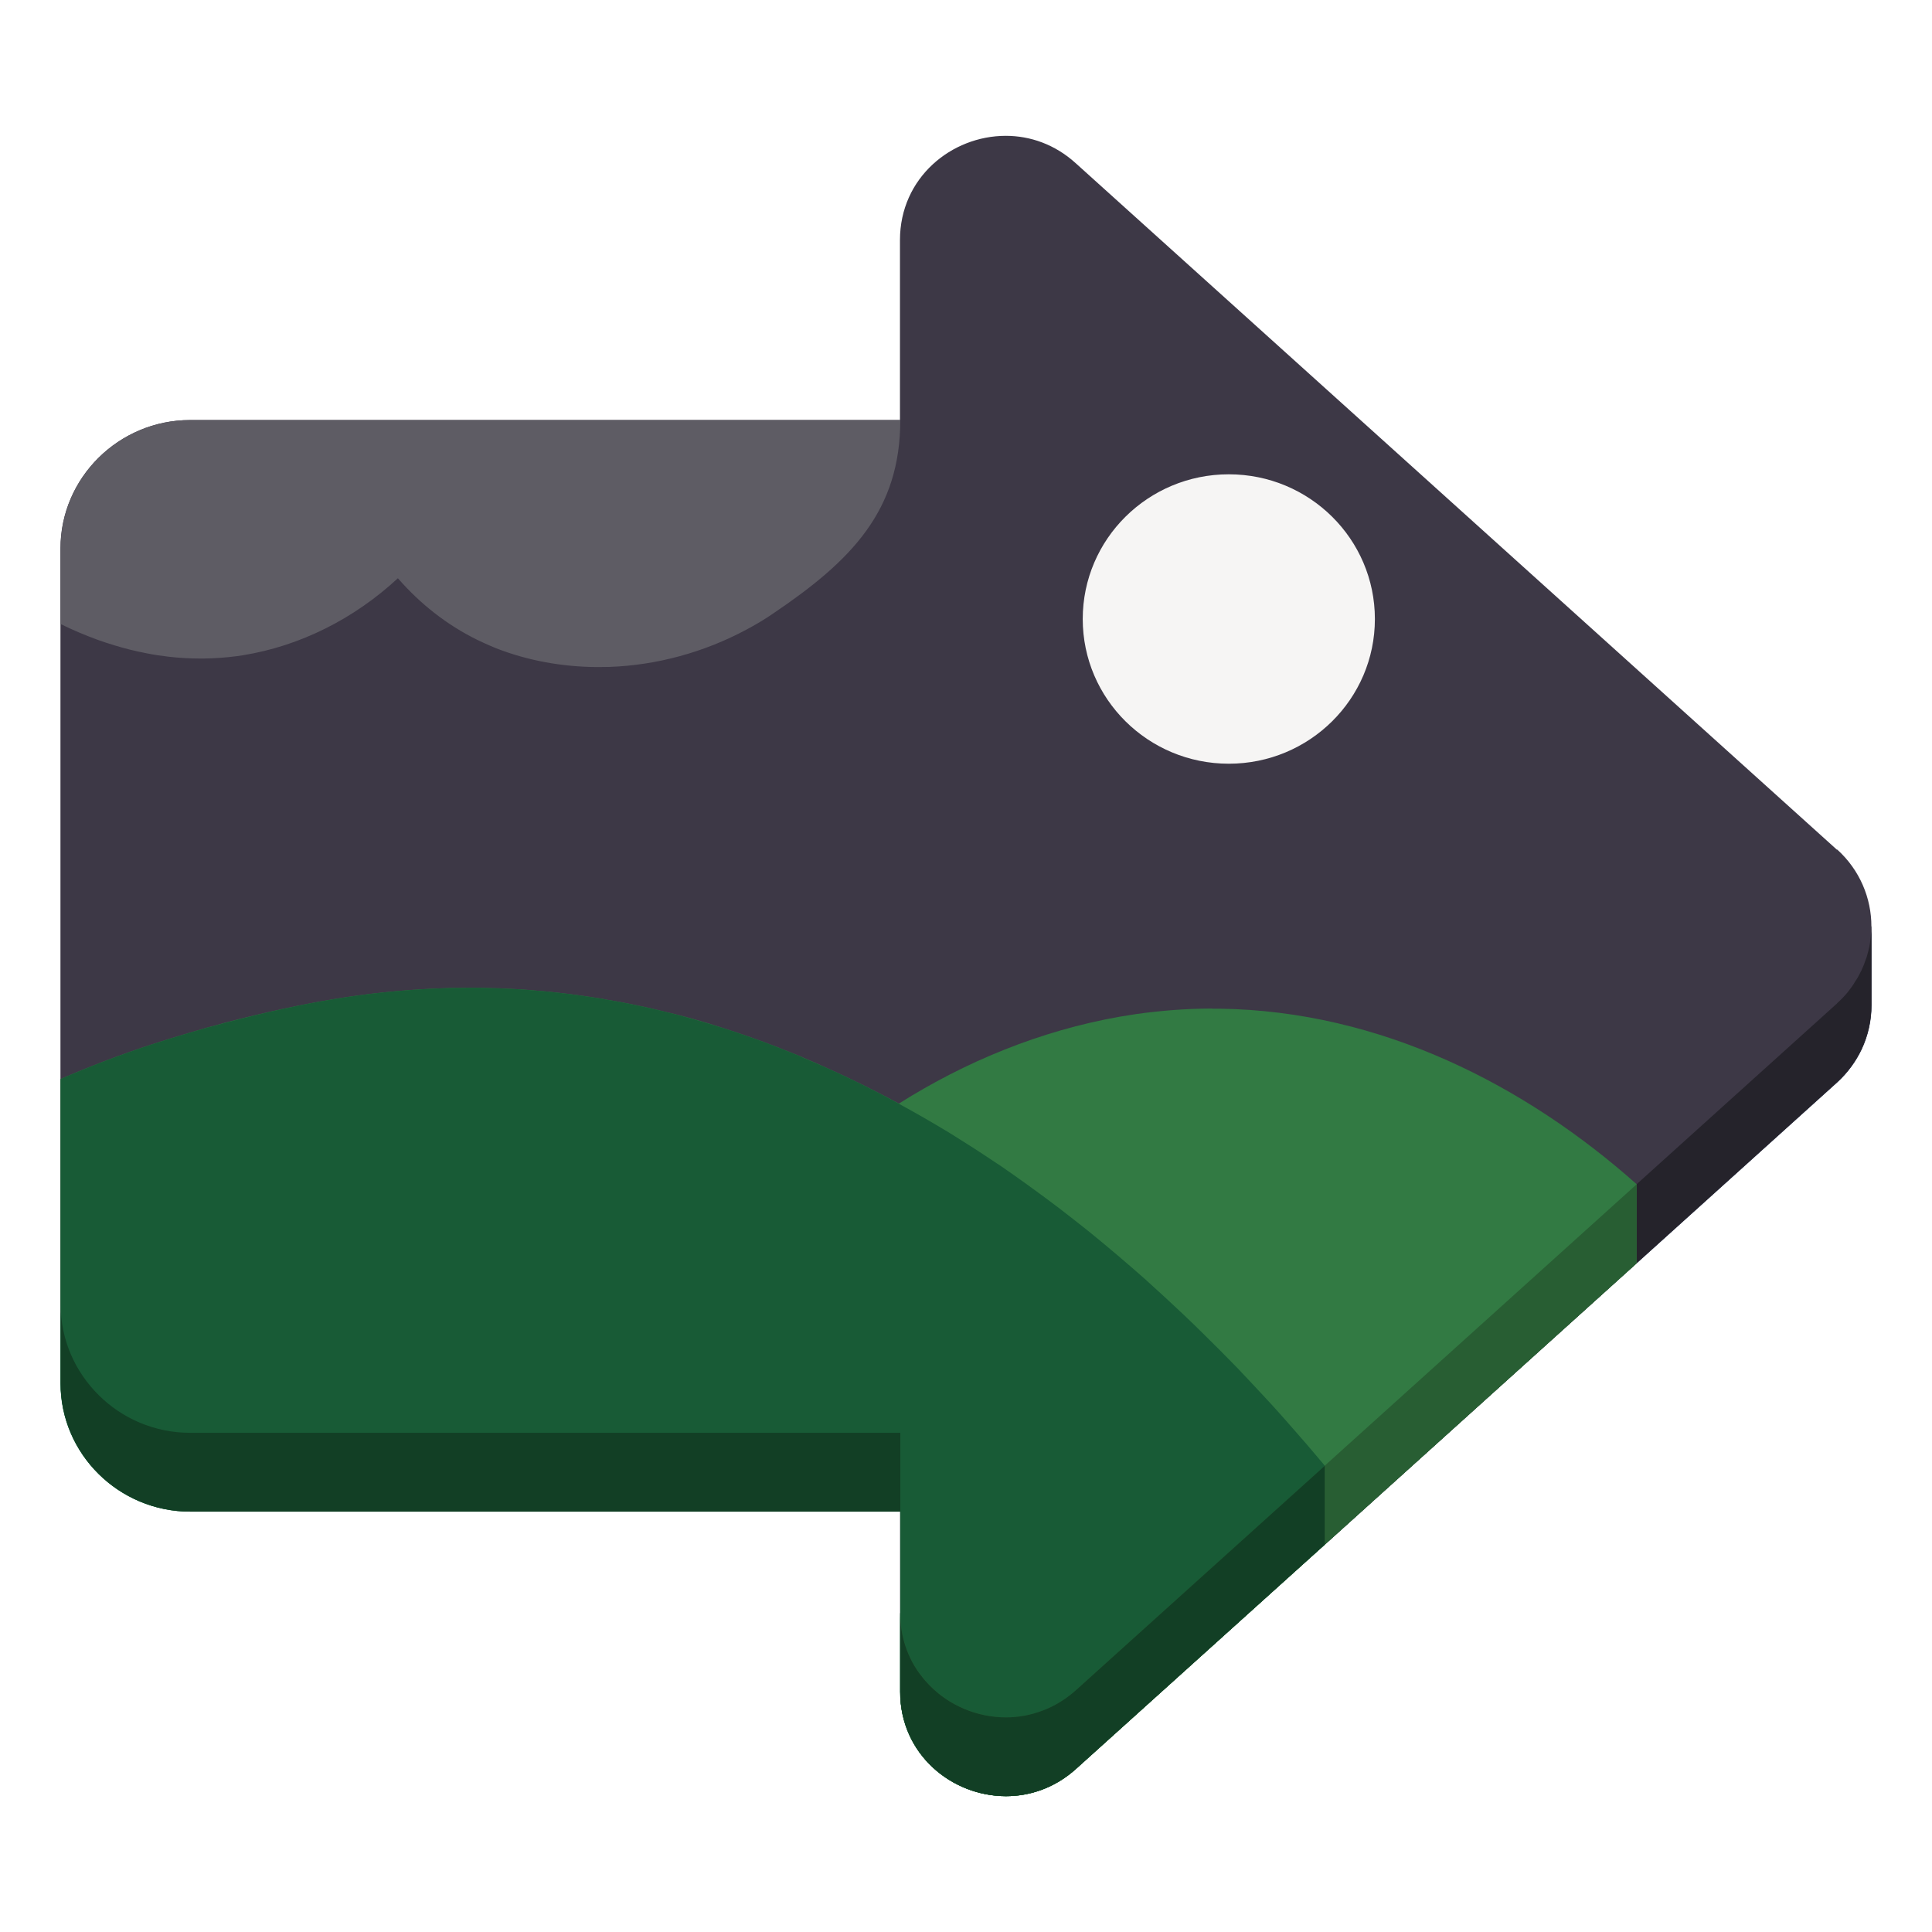
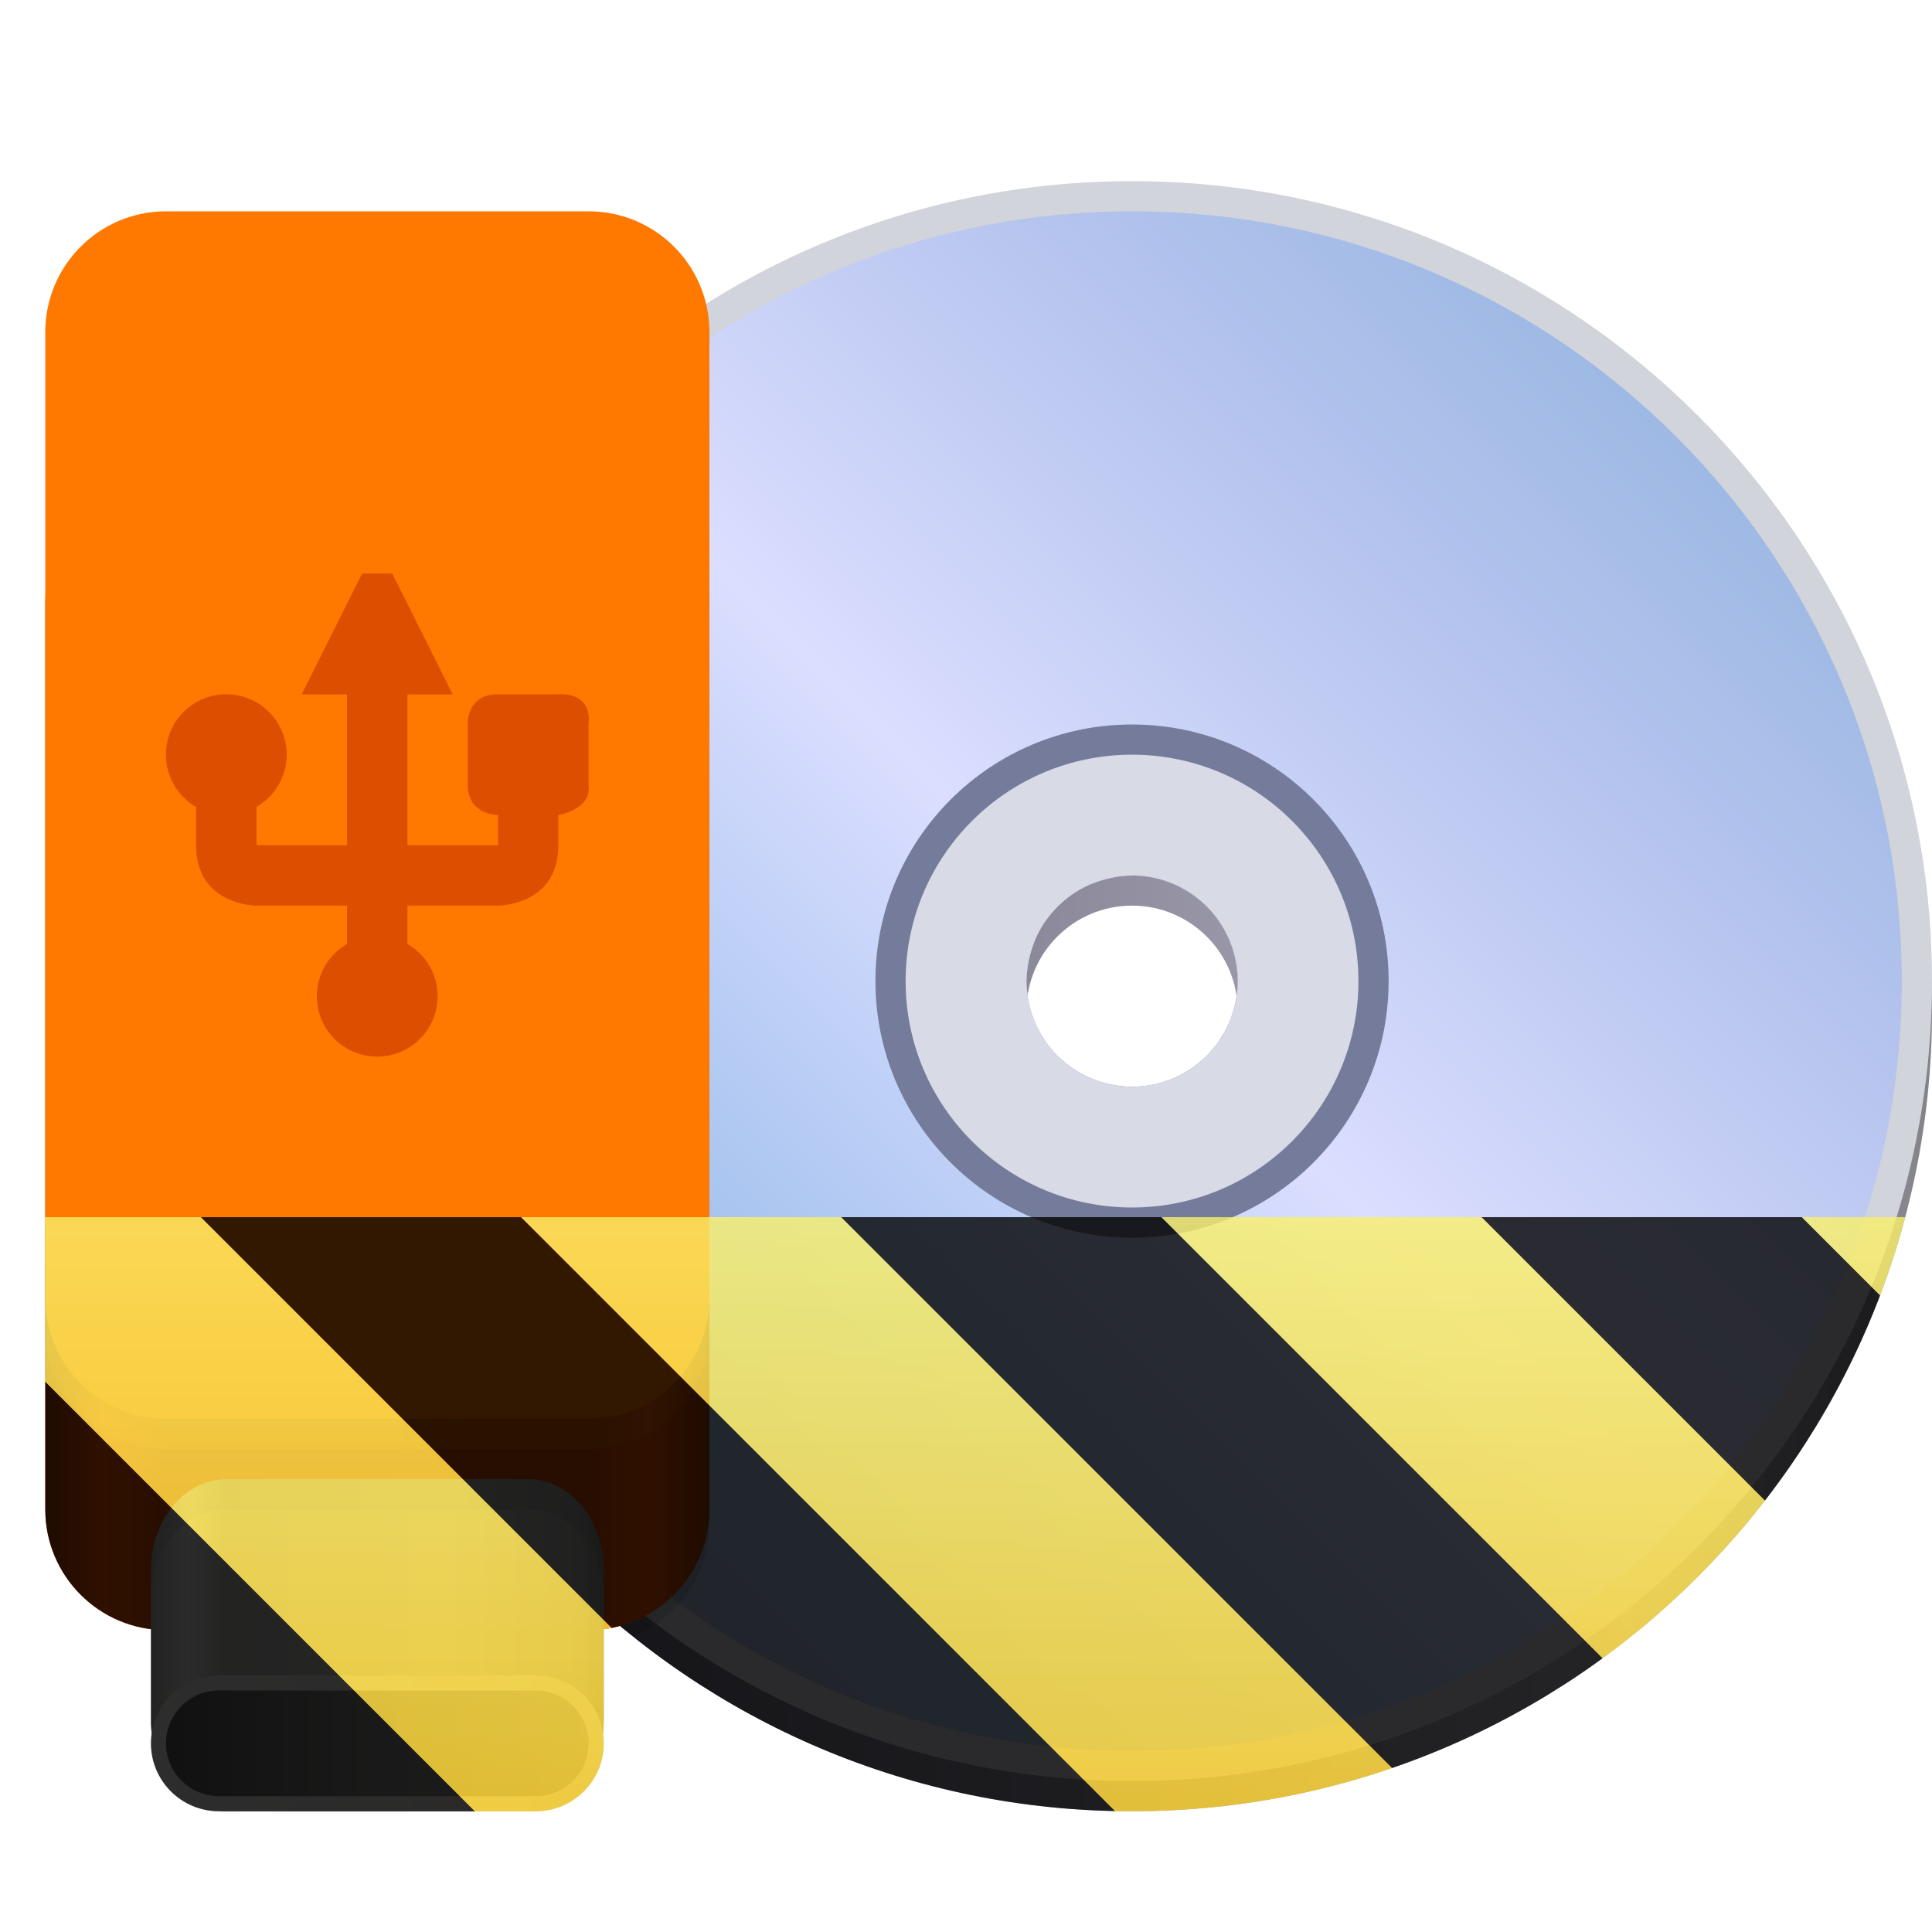
- <svg xmlns="http://www.w3.org/2000/svg" id="uuid-7430583f-adfe-4b6a-a3be-064ba94d6dfa" data-name="Layer 1" viewBox="0 0 128 128">
-   <defs>
-     <style>
-       .uuid-793b1c85-d805-4695-b573-31a967da6023 {
-         fill: #185b36;
-       }
- 
-       .uuid-8208eafb-7083-4a22-b403-dc1a50f15bca {
-         fill: #3d3846;
-       }
- 
-       .uuid-64e5f213-2a18-4ab0-a67d-066caca2b723 {
-         fill: #5e5c64;
-       }
- 
-       .uuid-c546dabd-bf4e-4d07-be29-1206b0c8ac65 {
-         fill: #4fcd7c;
-       }
- 
-       .uuid-0cf8cfbe-c776-4fb5-8e4e-1d1caeeadb34 {
-         fill: #285e33;
-       }
- 
-       .uuid-630e08c2-fce0-424f-8bc1-b4014fb47a5b {
-         fill: #368c55;
-       }
- 
-       .uuid-002dc2ae-f58b-4537-9e0c-2864b7c34eb1 {
-         fill: #327a43;
-       }
- 
-       .uuid-a84190d3-c1c2-4988-bc15-4eb854e37771 {
-         fill: #1d7c51;
-       }
- 
-       .uuid-feda9345-e8ad-43e5-9851-79619f2c8d7e {
-         fill: #21518d;
-       }
- 
-       .uuid-a04f2a64-7233-4ef6-9988-4204a5512969 {
-         fill: #123f25;
-       }
- 
-       .uuid-399ff893-f6a1-4600-98b7-4b7f07852b31 {
-         fill: #f6f5f4;
-       }
- 
-       .uuid-c4276d29-9f25-4a4d-89aa-94e9becf90f1 {
-         fill: #25232b;
-       }
-     </style>
-   </defs>
-   <path class="uuid-a84190d3-c1c2-4988-bc15-4eb854e37771" d="M59.635,94.929v5.22H12.595c-4.73,0-8.59-3.82-8.59-8.5v-5.22c0,2.33,.96,4.45,2.52,6,1.55,1.54,3.7,2.5,6.07,2.5H59.635Z" />
-   <path class="uuid-feda9345-e8ad-43e5-9851-79619f2c8d7e" d="M123.985,61.379v5.23c0,.99-.22,1.99-.65,2.91-.38,.8-.92,1.55-1.62,2.19l-13.29,11.99v-5.22l.01-.01,13.28-11.98v-.01c.36-.32,.67-.66,.93-1.03,.1-.13,.19-.27,.26-.4,.13-.18,.24-.37,.33-.56,.04-.06,.07-.13,.1-.2,.11-.24,.21-.48,.29-.73,.04-.09,.07-.19,.09-.28,.05-.18,.1-.37,.14-.55,.04-.22,.07-.44,.09-.65,.03-.24,.04-.47,.04-.7Z" />
-   <polygon class="uuid-630e08c2-fce0-424f-8bc1-b4014fb47a5b" points="108.425 78.479 108.425 83.699 87.765 102.339 87.765 97.109 87.775 97.109 87.775 97.099 108.415 78.479 108.425 78.479" />
-   <path class="uuid-a84190d3-c1c2-4988-bc15-4eb854e37771" d="M87.765,97.119v5.22l-16.48,14.85c-1.38,1.25-3.03,1.81-4.64,1.81-3.59,0-7.01-2.77-7.01-6.92v-5.22c0,.78,.12,1.51,.34,2.18,.1,.29,.21,.57,.35,.84,.06,.14,.13,.27,.21,.4,.16,.3,.36,.59,.58,.85v.01c.14,.17,.28,.33,.44,.49,.13,.14,.27,.27,.41,.39,.21,.19,.44,.36,.67,.52,.41,.28,.85,.52,1.31,.71,.19,.08,.39,.15,.6,.21,.2,.06,.4,.12,.61,.16,.04,.01,.07,.02,.1,.02,.17,.04,.33,.06,.5,.08,.06,.01,.12,.02,.18,.02,.23,.03,.47,.04,.71,.04,.8,0,1.61-.14,2.4-.44h.01c.59-.22,1.16-.52,1.7-.93,.18-.14,.36-.28,.53-.44l16.48-14.85Z" />
-   <path class="uuid-8208eafb-7083-4a22-b403-dc1a50f15bca" d="M123.985,61.379c0-1.87-.76-3.73-2.27-5.1l-.01,.02L71.265,10.809c-1.38-1.25-3.02-1.81-4.63-1.81-3.59,0-7.01,2.77-7.01,6.91v11.92H12.595c-4.73,0-8.59,3.83-8.59,8.5v50.1c0,2.33,.96,4.45,2.52,6,1.55,1.54,3.7,2.5,6.07,2.5H59.635v11.93c0,.78,.12,1.51,.34,2.18,.1,.29,.21,.57,.35,.84,.06,.14,.13,.27,.21,.4,.16,.3,.36,.59,.58,.85v.01c.14,.17,.29,.33,.44,.49,.13,.14,.27,.27,.41,.39,.21,.19,.44,.36,.67,.52,.41,.28,.85,.52,1.31,.71,.19,.08,.39,.15,.6,.21,.2,.06,.4,.12,.61,.16,.04,.01,.07,.02,.1,.02,.17,.04,.33,.06,.5,.08,.06,.01,.12,.02,.18,.02,.23,.03,.47,.04,.71,.04,.8,0,1.61-.14,2.4-.44h.01c.59-.22,1.16-.52,1.7-.93,.18-.14,.36-.28,.53-.44l16.48-14.85v-.01c-.1-.11-.2-.23-.3-.36,.11,.12,.21,.24,.31,.35h.01v.01h-.01v5.23l20.66-18.64,13.29-11.99c.7-.64,1.24-1.39,1.62-2.19,.43-.92,.65-1.92,.65-2.91v-5.23m-15.56,17.1v-.01h.01l-.01,.01Z" />
-   <ellipse class="uuid-399ff893-f6a1-4600-98b7-4b7f07852b31" cx="81.412" cy="41.011" rx="9.678" ry="9.587" />
-   <path class="uuid-c4276d29-9f25-4a4d-89aa-94e9becf90f1" d="M123.98,61.369v5.23c0,.99-.22,1.99-.65,2.91-.38,.8-.92,1.55-1.62,2.19l-13.29,11.99-20.66,18.64v-5.23h.01v-.01l20.64-18.62h.01l.01-.01,13.28-11.98v-.01c.36-.32,.67-.66,.93-1.03,.1-.13,.19-.27,.26-.4,.13-.18,.24-.37,.33-.56,.03-.06,.06-.13,.1-.19v-.01c.11-.24,.21-.48,.29-.73,.04-.09,.07-.19,.09-.28,.05-.18,.1-.37,.14-.55,.04-.22,.07-.44,.09-.65,.03-.23,.04-.47,.04-.7Z" />
-   <path class="uuid-002dc2ae-f58b-4537-9e0c-2864b7c34eb1" d="M80.825,66.829h-.51l.02-.01h-.19c-1.57,.01-3.17,.13-4.84,.36-.38,.06-.75,.12-1.12,.18-5.27,.93-10.23,2.98-14.62,5.75l-.01,.01s-.01,0-.01-.01c-1.56-.84-3.16-1.64-4.81-2.37-.49-.23-.99-.45-1.48-.65-.11-.06-.22-.1-.34-.15-.5-.2-1.01-.4-1.51-.6-.57-.22-1.14-.43-1.71-.63-.57-.2-1.15-.39-1.73-.58-.67-.22-1.35-.43-2.04-.62-.65-.18-1.3-.35-1.95-.5-.6-.15-1.21-.29-1.82-.41-.23-.05-.46-.1-.69-.14-.41-.08-.82-.16-1.24-.22-.24-.06-.49-.1-.74-.13-.22-.04-.44-.07-.67-.1-.11-.02-.23-.04-.35-.05-.47-.07-.94-.13-1.41-.18-.56-.07-1.13-.12-1.69-.16-.62-.06-1.25-.1-1.88-.12-.3-.02-.6-.03-.9-.03-.43-.02-.85-.03-1.28-.03h-.43v.01c-.36,0-.71,.01-1.07,.01-.36,.01-.71,.03-1.07,.04-2.16,.1-4.35,.32-6.58,.69-1.98,.32-4.48,.85-7.22,1.56-.39,.11-.79,.23-1.2,.33-.79,.23-1.59,.46-2.4,.71-.4,.13-.81,.26-1.23,.39-2.05,.67-4.11,1.45-6.09,2.31v14.94c0,2.33,.96,4.45,2.52,6,1.55,1.54,3.7,2.5,6.07,2.5H59.645v17.15c0,4.15,3.42,6.92,7.01,6.92,1.61,0,3.26-.56,4.64-1.81l16.47-14.85,.01-.01,20.65-18.63v-5.22l.02-.01c-7.37-6.56-16.96-11.49-27.62-11.64Zm6.95,30.29l-.01,.01v-.02h.01v.01Z" />
-   <polygon class="uuid-c546dabd-bf4e-4d07-be29-1206b0c8ac65" points="87.775 97.109 87.775 97.119 87.765 97.129 87.765 97.109 87.775 97.109" />
-   <path class="uuid-64e5f213-2a18-4ab0-a67d-066caca2b723" d="M59.646,27.831c0,5.983-3.189,9.285-8.429,12.819-.11,.07-.22,.151-.33,.221-.45,.291-.91,.562-1.38,.813-2.86,1.546-6.019,2.389-9.118,2.5-.25,0-.5,.01-.75,.01h-.13c-2.3-.02-4.559-.432-6.639-1.245-.15-.06-.29-.12-.43-.181-.11-.05-.23-.1-.34-.151-.14-.07-.29-.131-.43-.201-2.08-1.014-3.849-2.429-5.309-4.106-2.89,2.68-6.469,4.487-10.248,5.099-.13,.02-.27,.04-.4,.06-.75,.1-1.5,.151-2.24,.161h-.17c-.71,0-1.42-.04-2.12-.12-.5-.06-1-.131-1.49-.231-.73-.141-1.46-.321-2.17-.542-.37-.11-.73-.231-1.09-.361-.82-.301-1.63-.642-2.42-1.034v-5.009c0-4.678,3.859-8.502,8.589-8.502,0,0,47.042,0,47.042-0Z" />
-   <path class="uuid-793b1c85-d805-4695-b573-31a967da6023" d="M59.645,106.869v-6.72H12.605c-4.73,0-8.59-3.82-8.59-8.5v-20.16c1.98-.86,4.04-1.64,6.09-2.31,.42-.13,.83-.26,1.23-.39,.81-.25,1.61-.48,2.4-.71,.41-.1,.81-.21,1.2-.32,2.74-.72,5.24-1.25,7.22-1.57,2.23-.37,4.42-.59,6.58-.69,.36-.01,.71-.03,1.07-.04,.36,0,.71-.01,1.07-.01v-.01h.43c.43,0,.85,.01,1.28,.03,.3,0,.6,.01,.9,.03,.63,.02,1.26,.06,1.88,.12,.56,.04,1.13,.09,1.69,.16,.47,.05,.94,.11,1.41,.18,.12,.01,.24,.03,.35,.05,.23,.03,.45,.06,.67,.1,.25,.03,.5,.07,.74,.13,.42,.06,.83,.14,1.24,.22,.23,.04,.46,.09,.69,.14,.61,.12,1.22,.26,1.82,.41,.65,.15,1.3,.32,1.95,.51,.69,.19,1.37,.4,2.04,.61,.58,.19,1.16,.38,1.73,.58,.57,.2,1.14,.41,1.71,.63,.5,.2,1.01,.4,1.51,.6,.12,.06,.23,.1,.34,.16,.49,.2,.99,.42,1.48,.64,1.65,.73,3.25,1.53,4.81,2.38,0,.01,.01,.01,.01,.01,1.11,.6,2.19,1.23,3.26,1.87,.07,.05,.14,.09,.21,.13,.51,.32,1.02,.64,1.52,.96,.53,.35,1.06,.69,1.59,1.05h.01c1.4,.96,2.75,1.94,4.07,2.94,.66,.51,1.31,1.02,1.95,1.53,1.27,1.03,2.5,2.08,3.68,3.12,.88,.79,1.74,1.59,2.58,2.38,.84,.79,1.64,1.6,2.43,2.38,.39,.39,.77,.78,1.15,1.17,0,0,0,.01,.01,.01,.38,.4,.75,.79,1.11,1.18,.37,.39,.73,.78,1.08,1.16,.35,.38,.69,.77,1.03,1.15,.44,.51,.88,1.01,1.31,1.5,.21,.24,.42,.49,.62,.73,.21,.25,.41,.49,.61,.72v.01h-.01v5.22l-16.48,14.85c-1.38,1.25-3.03,1.81-4.64,1.81-3.59,0-7.01-2.77-7.01-6.91v-5.22" />
-   <path class="uuid-a04f2a64-7233-4ef6-9988-4204a5512969" d="M59.648,94.927v5.22H12.606c-4.729,0-8.589-3.815-8.589-8.502v-5.22c0,2.339,.96,4.457,2.52,6.003,1.55,1.546,3.699,2.5,6.069,2.5H59.648Z" />
-   <polygon class="uuid-c546dabd-bf4e-4d07-be29-1206b0c8ac65" points="87.775 97.109 87.775 97.119 87.765 97.129 87.765 97.109 87.775 97.109" />
-   <path class="uuid-0cf8cfbe-c776-4fb5-8e4e-1d1caeeadb34" d="M108.425,78.479v5.22l-20.65,18.63-.01,.01-16.47,14.85c-1.38,1.25-3.03,1.81-4.64,1.81-3.59,0-7.01-2.77-7.01-6.92v-5.22c0,.78,.12,1.51,.34,2.18,.26,.78,.64,1.49,1.14,2.09v.01c.14,.17,.28,.33,.44,.49,1.31,1.37,3.18,2.15,5.09,2.15,.8,0,1.61-.14,2.4-.44h.01c.78-.29,1.54-.74,2.23-1.37l16.47-14.84v-.02h.01v-.01l20.64-18.62h.01Z" />
-   <path class="uuid-a04f2a64-7233-4ef6-9988-4204a5512969" d="M87.765,97.117v5.22l-16.477,14.857c-1.38,1.245-3.029,1.807-4.639,1.807-3.589,0-7.009-2.771-7.009-6.916v-5.22c0,.773,.12,1.506,.34,2.178,.26,.783,.64,1.486,1.14,2.088v.01c.14,.171,.28,.331,.44,.492,1.31,1.365,3.179,2.148,5.089,2.148,.8,0,1.61-.14,2.4-.442,.01-.01,.01,0,.01,0,.78-.291,1.54-.743,2.23-1.365l16.477-14.857Z" />
+ <svg xmlns="http://www.w3.org/2000/svg" height="128px" viewBox="0 0 128 128" width="128px">
+   <linearGradient id="a" gradientUnits="userSpaceOnUse" x1="22" x2="128" y1="67" y2="67">
+     <stop offset="0" stop-color="#5c596d" />
+     <stop offset="0.811" stop-color="#b3b2c0" />
+     <stop offset="1" stop-color="#838289" />
+   </linearGradient>
+   <linearGradient id="b" gradientUnits="userSpaceOnUse" x1="38" x2="120" y1="102" y2="20">
+     <stop offset="0" stop-color="#a3b6d1" />
+     <stop offset="0.195" stop-color="#a9c5f0" />
+     <stop offset="0.451" stop-color="#dbdeff" />
+     <stop offset="0.707" stop-color="#b7c5ef" />
+     <stop offset="1" stop-color="#8fb2dd" />
+   </linearGradient>
+   <linearGradient id="c" gradientUnits="userSpaceOnUse" x1="3" x2="47" y1="70" y2="70">
+     <stop offset="0" stop-color="#9a3800" />
+     <stop offset="0.091" stop-color="#ed5300" />
+     <stop offset="0.182" stop-color="#c64600" />
+     <stop offset="0.818" stop-color="#c64600" />
+     <stop offset="0.909" stop-color="#ed5300" />
+     <stop offset="1" stop-color="#9a3800" />
+   </linearGradient>
+   <linearGradient id="d" gradientTransform="matrix(1.25 0 0 1.222225 -15 -41.33362)" gradientUnits="userSpaceOnUse" x1="20" x2="44" y1="123" y2="123">
+     <stop offset="0" stop-color="#adadaa" />
+     <stop offset="0.083" stop-color="#d7d6d5" />
+     <stop offset="0.167" stop-color="#afafab" />
+     <stop offset="0.655" stop-color="#b8b8b4" />
+     <stop offset="0.939" stop-color="#a3a29f" />
+     <stop offset="1" stop-color="#8d8b88" />
+   </linearGradient>
+   <linearGradient id="e" gradientTransform="matrix(1.25 0 0 1.125003 -14.99999 -28.50041)" gradientUnits="userSpaceOnUse" x1="19.5" x2="44.5" y1="128" y2="128">
+     <stop offset="0" stop-color="#e0e0e0" />
+     <stop offset="1" stop-color="#d1ccc5" />
+   </linearGradient>
+   <linearGradient id="f" gradientTransform="matrix(1.166667 0 0 0.875001 -12.33333 3.49984)" gradientUnits="userSpaceOnUse" x1="19.5" x2="44.5" y1="128" y2="128">
+     <stop offset="0" stop-color="#545251" />
+     <stop offset="0.471" stop-color="#7d7c7a" />
+     <stop offset="1" stop-color="#908e8d" />
+   </linearGradient>
+   <linearGradient id="g" gradientUnits="userSpaceOnUse" x1="3" x2="47" y1="91" y2="91">
+     <stop offset="0" stop-color="#ff8500" stop-opacity="0.153" />
+     <stop offset="0.186" stop-color="#ff7c00" stop-opacity="0.341" />
+     <stop offset="1" stop-color="#ffa200" stop-opacity="0.137" />
+   </linearGradient>
+   <clipPath id="h">
+     <rect height="128" width="128" />
+   </clipPath>
+   <clipPath id="i">
+     <rect height="128" width="128" />
+   </clipPath>
+   <filter id="j" height="100%" width="100%" x="0%" y="0%">
+     <feColorMatrix in="SourceGraphic" type="matrix" values="0 0 0 0 1 0 0 0 0 1 0 0 0 0 1 0 0 0 1 0" />
+   </filter>
+   <mask id="k">
+     <g clip-path="url(#i)" filter="url(#j)">
+       <g clip-path="url(#h)">
+         <path d="m 75 14 c -29.27 0 -53 23.73 -53 53 s 23.73 53 53 53 s 53 -23.73 53 -53 s -23.73 -53 -53 -53 z m 0 46 c 3.867 0 7 3.133 7 7 s -3.133 7 -7 7 s -7 -3.133 -7 -7 s 3.133 -7 7 -7 z m 0 0" fill="url(#a)" />
+         <path d="m 75 12 c -29.27 0 -53 23.73 -53 53 s 23.73 53 53 53 s 53 -23.73 53 -53 s -23.73 -53 -53 -53 z m 0 45.934 c 3.902 0 7.066 3.164 7.066 7.066 s -3.164 7.066 -7.066 7.066 c -0.176 -0.027 -0.348 -0.062 -0.52 -0.102 c -0.574 -0.043 -1.145 -0.156 -1.695 -0.34 c -0.309 -0.102 -0.609 -0.227 -0.906 -0.375 c -0.547 -0.27 -1.062 -0.613 -1.52 -1.016 c -0.211 -0.188 -0.406 -0.383 -0.594 -0.594 c -0.402 -0.457 -0.746 -0.973 -1.016 -1.52 c -0.148 -0.297 -0.273 -0.598 -0.375 -0.906 c -0.184 -0.551 -0.297 -1.121 -0.34 -1.695 c -0.039 -0.172 -0.074 -0.344 -0.102 -0.52 c 0.027 -0.176 0.062 -0.348 0.102 -0.52 c 0.043 -0.574 0.156 -1.145 0.34 -1.695 c 0.102 -0.309 0.227 -0.609 0.375 -0.906 c 0.27 -0.547 0.613 -1.062 1.016 -1.52 c 0.188 -0.211 0.383 -0.406 0.594 -0.594 c 0.457 -0.402 0.973 -0.746 1.52 -1.016 c 0.297 -0.148 0.598 -0.273 0.906 -0.375 c 0.551 -0.184 1.121 -0.297 1.695 -0.34 c 0.172 -0.039 0.344 -0.074 0.52 -0.102 z m 0 0" fill="#d1d4db" />
+         <path d="m 75 14 c -28.168 0 -51 22.832 -51 51 s 22.832 51 51 51 s 51 -22.832 51 -51 s -22.832 -51 -51 -51 z m 0 44 c 0.297 0 0.594 0.02 0.891 0.059 c 0.016 0.004 0.027 0.004 0.043 0.008 c 0.289 0.035 0.574 0.094 0.859 0.168 c 0.016 0.004 0.031 0.008 0.047 0.016 c 0.285 0.074 0.566 0.172 0.84 0.285 c 0.27 0.109 0.535 0.242 0.789 0.387 c 0.02 0.012 0.035 0.02 0.051 0.031 c 0.254 0.145 0.496 0.309 0.727 0.484 c 0.008 0.004 0.012 0.008 0.016 0.012 c 0.008 0.004 0.012 0.008 0.016 0.016 c 0.238 0.18 0.461 0.375 0.672 0.586 c 0.211 0.211 0.406 0.434 0.586 0.672 c 0.008 0.004 0.012 0.012 0.02 0.016 c 0 0.004 0.004 0.008 0.008 0.016 c 0.176 0.23 0.34 0.473 0.484 0.727 c 0.012 0.016 0.02 0.035 0.031 0.051 c 0.145 0.254 0.277 0.52 0.391 0.789 c 0.109 0.273 0.207 0.555 0.285 0.84 c 0.004 0.016 0.008 0.031 0.012 0.051 c 0.074 0.281 0.133 0.566 0.172 0.855 c 0 0.016 0.004 0.027 0.004 0.043 c 0.039 0.297 0.059 0.594 0.059 0.891 c -0.004 0.891 -0.18 1.773 -0.516 2.598 c -0.016 0.043 -0.031 0.086 -0.047 0.133 c -0.344 0.797 -0.832 1.527 -1.441 2.148 c -0.039 0.039 -0.078 0.078 -0.117 0.117 c -0.621 0.609 -1.352 1.098 -2.148 1.441 c -0.047 0.016 -0.09 0.031 -0.133 0.047 c -0.824 0.336 -1.707 0.512 -2.598 0.516 c -0.891 -0.004 -1.773 -0.18 -2.598 -0.52 c -0.043 -0.012 -0.086 -0.027 -0.133 -0.047 c -0.797 -0.34 -1.527 -0.828 -2.148 -1.438 c -0.039 -0.039 -0.078 -0.078 -0.117 -0.117 c -0.609 -0.621 -1.098 -1.352 -1.441 -2.152 c -0.016 -0.043 -0.031 -0.086 -0.043 -0.129 c -0.34 -0.824 -0.516 -1.707 -0.52 -2.598 c 0.004 -0.891 0.18 -1.773 0.516 -2.598 c 0.016 -0.043 0.031 -0.086 0.047 -0.133 c 0.344 -0.797 0.832 -1.527 1.441 -2.148 l 0.117 -0.117 c 0.621 -0.609 1.352 -1.098 2.148 -1.441 c 0.047 -0.016 0.09 -0.031 0.133 -0.047 c 0.824 -0.336 1.707 -0.512 2.598 -0.516 z m 0 0" fill="url(#b)" />
+         <path d="m 75 48 c -9.391 0 -17 7.609 -17 17 s 7.609 17 17 17 s 17 -7.609 17 -17 s -7.609 -17 -17 -17 z m 0 10 c 3.867 0 7 3.133 7 7 s -3.133 7 -7 7 s -7 -3.133 -7 -7 s 3.133 -7 7 -7 z m 0 0" fill="#757c9b" />
+         <path d="m 46.984 26.684 c -14.953 9.785 -23.973 26.445 -23.984 44.316 c 0.031 4.086 0.539 8.152 1.504 12.125 c 3.211 10.059 9.348 18.809 17.406 25.262 c 2.98 -1.16 5.09 -4.039 5.09 -7.438 v -74 c 0 -0.09 -0.012 -0.176 -0.016 -0.266 z m 0 0" fill-opacity="0.129" />
+         <path d="m 11 32 h 28 c 4.418 0 8 3.582 8 8 v 60 c 0 4.418 -3.582 8 -8 8 h -28 c -4.418 0 -8 -3.582 -8 -8 v -60 c 0 -4.418 3.582 -8 8 -8 z m 0 0" fill="url(#c)" />
+         <path d="m 75 50 c -8.285 0 -15 6.715 -15 15 s 6.715 15 15 15 s 15 -6.715 15 -15 s -6.715 -15 -15 -15 z m 0 8 c 0.152 0 0.301 0.004 0.453 0.016 c 0.035 0.004 0.07 0.004 0.105 0.008 c 0.113 0.008 0.227 0.023 0.34 0.035 c 0.043 0.008 0.086 0.012 0.129 0.016 c 0.008 0.004 0.012 0.004 0.02 0.004 c 0.133 0.023 0.262 0.047 0.395 0.074 c 0.035 0.008 0.066 0.016 0.102 0.02 c 0.125 0.031 0.254 0.062 0.379 0.098 c 0.023 0.008 0.051 0.016 0.074 0.02 c 0.137 0.043 0.27 0.086 0.402 0.137 c 0.039 0.016 0.078 0.031 0.121 0.043 c 0.109 0.043 0.219 0.09 0.332 0.137 c 0.027 0.016 0.059 0.027 0.09 0.043 c 0.121 0.055 0.238 0.113 0.359 0.176 c 0.004 0.004 0.008 0.008 0.016 0.012 c 0.043 0.023 0.086 0.047 0.129 0.074 c 0.09 0.051 0.184 0.105 0.273 0.164 c 0.035 0.02 0.074 0.043 0.109 0.066 c 0.125 0.082 0.246 0.164 0.363 0.254 c 0 0 0.004 0 0.004 0.004 c 0.008 0.004 0.012 0.008 0.02 0.016 c 0.105 0.078 0.211 0.16 0.312 0.25 c 0.031 0.027 0.062 0.055 0.098 0.082 c 0.109 0.098 0.219 0.199 0.324 0.305 s 0.207 0.215 0.305 0.328 c 0.027 0.031 0.055 0.062 0.086 0.098 c 0.086 0.098 0.168 0.203 0.25 0.309 c 0.004 0.008 0.008 0.012 0.016 0.02 c 0 0 0 0.004 0.004 0.004 c 0.086 0.117 0.168 0.238 0.25 0.363 c 0.023 0.035 0.047 0.074 0.07 0.109 c 0.055 0.09 0.109 0.184 0.164 0.277 c 0.023 0.039 0.047 0.082 0.07 0.129 c 0.004 0.004 0.008 0.008 0.012 0.016 c 0.062 0.117 0.121 0.234 0.176 0.355 c 0.016 0.031 0.027 0.062 0.043 0.094 c 0.047 0.109 0.094 0.219 0.137 0.332 c 0.012 0.039 0.027 0.078 0.043 0.121 c 0.051 0.129 0.094 0.262 0.137 0.398 c 0.004 0.023 0.012 0.051 0.02 0.078 c 0.035 0.121 0.066 0.25 0.098 0.375 c 0.004 0.035 0.012 0.066 0.02 0.102 c 0.027 0.133 0.051 0.266 0.074 0.398 c 0 0.004 0 0.012 0.004 0.016 c 0.004 0.043 0.008 0.086 0.016 0.133 c 0.012 0.109 0.027 0.223 0.035 0.34 c 0.004 0.031 0.004 0.066 0.008 0.102 c 0.012 0.152 0.016 0.301 0.016 0.453 c -0.004 0.414 -0.043 0.824 -0.121 1.23 c -0.02 0.109 -0.043 0.215 -0.07 0.32 c -0.074 0.316 -0.168 0.625 -0.281 0.926 c -0.035 0.098 -0.07 0.195 -0.105 0.289 c -0.164 0.379 -0.355 0.738 -0.578 1.078 c -0.039 0.059 -0.082 0.113 -0.125 0.168 c -0.199 0.285 -0.422 0.555 -0.66 0.805 c -0.078 0.082 -0.16 0.164 -0.238 0.238 c -0.254 0.242 -0.523 0.465 -0.805 0.664 c -0.059 0.043 -0.113 0.086 -0.168 0.125 c -0.344 0.223 -0.703 0.414 -1.078 0.574 c -0.098 0.039 -0.195 0.074 -0.289 0.109 c -0.305 0.113 -0.613 0.207 -0.926 0.281 c -0.109 0.027 -0.215 0.051 -0.324 0.07 c -0.406 0.078 -0.816 0.117 -1.23 0.121 c -0.414 -0.004 -0.824 -0.043 -1.23 -0.121 c -0.109 -0.02 -0.215 -0.043 -0.32 -0.07 c -0.316 -0.074 -0.625 -0.168 -0.926 -0.281 c -0.098 -0.035 -0.195 -0.07 -0.289 -0.105 c -0.379 -0.164 -0.738 -0.355 -1.078 -0.578 c -0.059 -0.039 -0.113 -0.082 -0.168 -0.125 c -0.285 -0.199 -0.555 -0.422 -0.805 -0.66 c -0.082 -0.078 -0.164 -0.16 -0.238 -0.238 c -0.242 -0.254 -0.465 -0.523 -0.664 -0.805 c -0.043 -0.059 -0.086 -0.113 -0.125 -0.168 c -0.223 -0.344 -0.414 -0.703 -0.574 -1.078 c -0.039 -0.098 -0.074 -0.195 -0.109 -0.289 c -0.113 -0.305 -0.207 -0.613 -0.281 -0.926 c -0.027 -0.109 -0.051 -0.215 -0.07 -0.324 c -0.078 -0.406 -0.117 -0.816 -0.121 -1.23 c 0.004 -0.414 0.043 -0.824 0.121 -1.23 c 0.02 -0.109 0.043 -0.215 0.07 -0.324 c 0.074 -0.312 0.168 -0.621 0.281 -0.926 c 0.035 -0.094 0.07 -0.191 0.109 -0.289 c 0.16 -0.375 0.352 -0.734 0.574 -1.078 c 0.039 -0.055 0.082 -0.109 0.125 -0.168 c 0.199 -0.281 0.422 -0.551 0.664 -0.805 c 0.074 -0.078 0.156 -0.16 0.238 -0.238 c 0.25 -0.238 0.52 -0.461 0.805 -0.66 c 0.055 -0.043 0.109 -0.086 0.168 -0.125 c 0.34 -0.223 0.699 -0.414 1.078 -0.578 c 0.094 -0.035 0.191 -0.07 0.289 -0.105 c 0.301 -0.113 0.609 -0.207 0.926 -0.281 c 0.105 -0.027 0.211 -0.051 0.32 -0.07 c 0.406 -0.078 0.816 -0.117 1.23 -0.121 z m 0 0" fill="#d8dae5" />
+         <path d="m 11 14 h 28 c 4.418 0 8 3.582 8 8 v 64 c 0 4.418 -3.582 8 -8 8 h -28 c -4.418 0 -8 -3.582 -8 -8 v -64 c 0 -4.418 3.582 -8 8 -8 z m 0 0" fill="#ff7800" />
+         <path d="m 15 98 h 20 c 2.762 0 5 2.688 5 6 v 10 c 0 3.312 -2.238 6 -5 6 h -20 c -2.762 0 -5 -2.688 -5 -6 v -10 c 0 -3.312 2.238 -6 5 -6 z m 0 0" fill="url(#d)" />
+         <path d="m 14.5 111 h 21 c 2.484 0 4.5 2.016 4.5 4.5 s -2.016 4.5 -4.5 4.5 h -21 c -2.484 0 -4.5 -2.016 -4.5 -4.5 s 2.016 -4.5 4.5 -4.5 z m 0 0" fill="url(#e)" />
+         <path d="m 14.5 112 h 21 c 1.934 0 3.5 1.566 3.5 3.5 s -1.566 3.5 -3.5 3.5 h -21 c -1.934 0 -3.5 -1.566 -3.5 -3.5 s 1.566 -3.5 3.5 -3.5 z m 0 0" fill="url(#f)" />
+         <path d="m 25.992 38 h -2 l -4 8 h 3 v 10 h -6 v -2.539 c 1.234 -0.719 2 -2.031 2 -3.461 c 0 -2.211 -1.789 -4 -4 -4 c -2.211 0 -4 1.789 -4 4 c 0 1.43 0.766 2.75 2 3.461 v 2.539 c 0 4 4 4 4 4 h 6 v 2.539 c -1.234 0.719 -2 2.031 -2 3.461 c 0 2.211 1.789 4 4 4 c 2.211 0 4 -1.789 4 -4 c 0 -1.43 -0.766 -2.75 -2 -3.461 v -2.539 h 6 s 4 0 4 -4 v -2 s 2.25 -0.375 2 -2 v -4 c 0.25 -2.25 -2 -2 -2 -2 h -4 c -2.125 0 -2 2 -2 2 v 4 c 0 2 2 2 2 2 v 2 h -6 v -10 h 3 z m 0 0" fill="#dd4e00" />
+         <path d="m 3 86 v 2 c 0 4.434 3.566 8 8 8 h 28 c 4.434 0 8 -3.566 8 -8 v -2 c 0 4.434 -3.566 8 -8 8 h -28 c -4.434 0 -8 -3.566 -8 -8 z m 0 0" fill="url(#g)" />
+         <path d="m 15 98 c -2.77 0 -5 2.676 -5 6 v 2 c 0 -3.324 2.23 -6 5 -6 h 20 c 2.77 0 5 2.676 5 6 v -2 c 0 -3.324 -2.23 -6 -5 -6 z m 0 0" fill-opacity="0.078" />
+       </g>
+     </g>
+   </mask>
+   <mask id="l">
+     <g filter="url(#j)">
+       <rect fill-opacity="0.8" height="128" width="128" />
+     </g>
+   </mask>
+   <linearGradient id="m" gradientTransform="matrix(0 0.37 -0.98462 0 295.385 -30.36)" gradientUnits="userSpaceOnUse" x1="300" x2="428" y1="235" y2="235">
+     <stop offset="0" stop-color="#f9f06b" />
+     <stop offset="1" stop-color="#f5c211" />
+   </linearGradient>
+   <clipPath id="n">
+     <rect height="128" width="128" />
+   </clipPath>
+   <clipPath id="o">
+     <rect height="128" width="128" />
+   </clipPath>
+   <path d="m 75 14 c -29.27 0 -53 23.73 -53 53 s 23.73 53 53 53 s 53 -23.73 53 -53 s -23.73 -53 -53 -53 z m 0 46 c 3.867 0 7 3.133 7 7 s -3.133 7 -7 7 s -7 -3.133 -7 -7 s 3.133 -7 7 -7 z m 0 0" fill="url(#a)" />
+   <path d="m 75 12 c -29.27 0 -53 23.73 -53 53 s 23.73 53 53 53 s 53 -23.73 53 -53 s -23.73 -53 -53 -53 z m 0 45.934 c 3.902 0 7.066 3.164 7.066 7.066 s -3.164 7.066 -7.066 7.066 c -0.176 -0.027 -0.348 -0.062 -0.52 -0.102 c -0.574 -0.043 -1.145 -0.156 -1.695 -0.34 c -0.309 -0.102 -0.609 -0.227 -0.906 -0.375 c -0.547 -0.27 -1.062 -0.613 -1.52 -1.016 c -0.211 -0.188 -0.406 -0.383 -0.594 -0.594 c -0.402 -0.457 -0.746 -0.973 -1.016 -1.52 c -0.148 -0.297 -0.273 -0.598 -0.375 -0.906 c -0.184 -0.551 -0.297 -1.121 -0.34 -1.695 c -0.039 -0.172 -0.074 -0.344 -0.102 -0.52 c 0.027 -0.176 0.062 -0.348 0.102 -0.52 c 0.043 -0.574 0.156 -1.145 0.34 -1.695 c 0.102 -0.309 0.227 -0.609 0.375 -0.906 c 0.27 -0.547 0.613 -1.062 1.016 -1.52 c 0.188 -0.211 0.383 -0.406 0.594 -0.594 c 0.457 -0.402 0.973 -0.746 1.52 -1.016 c 0.297 -0.148 0.598 -0.273 0.906 -0.375 c 0.551 -0.184 1.121 -0.297 1.695 -0.34 c 0.172 -0.039 0.344 -0.074 0.52 -0.102 z m 0 0" fill="#d1d4db" />
+   <path d="m 75 14 c -28.168 0 -51 22.832 -51 51 s 22.832 51 51 51 s 51 -22.832 51 -51 s -22.832 -51 -51 -51 z m 0 44 c 0.297 0 0.594 0.02 0.891 0.059 c 0.016 0.004 0.027 0.004 0.043 0.008 c 0.289 0.035 0.574 0.094 0.859 0.168 c 0.016 0.004 0.031 0.008 0.047 0.016 c 0.285 0.074 0.566 0.172 0.84 0.285 c 0.27 0.109 0.535 0.242 0.789 0.387 c 0.02 0.012 0.035 0.02 0.051 0.031 c 0.254 0.145 0.496 0.309 0.727 0.484 c 0.008 0.004 0.012 0.008 0.016 0.012 c 0.008 0.004 0.012 0.008 0.016 0.016 c 0.238 0.18 0.461 0.375 0.672 0.586 c 0.211 0.211 0.406 0.434 0.586 0.672 c 0.008 0.004 0.012 0.012 0.02 0.016 c 0 0.004 0.004 0.008 0.008 0.016 c 0.176 0.23 0.34 0.473 0.484 0.727 c 0.012 0.016 0.02 0.035 0.031 0.051 c 0.145 0.254 0.277 0.52 0.391 0.789 c 0.109 0.273 0.207 0.555 0.285 0.84 c 0.004 0.016 0.008 0.031 0.012 0.051 c 0.074 0.281 0.133 0.566 0.172 0.855 c 0 0.016 0.004 0.027 0.004 0.043 c 0.039 0.297 0.059 0.594 0.059 0.891 c -0.004 0.891 -0.18 1.773 -0.516 2.598 c -0.016 0.043 -0.031 0.086 -0.047 0.133 c -0.344 0.797 -0.832 1.527 -1.441 2.148 c -0.039 0.039 -0.078 0.078 -0.117 0.117 c -0.621 0.609 -1.352 1.098 -2.148 1.441 c -0.047 0.016 -0.09 0.031 -0.133 0.047 c -0.824 0.336 -1.707 0.512 -2.598 0.516 c -0.891 -0.004 -1.773 -0.18 -2.598 -0.52 c -0.043 -0.012 -0.086 -0.027 -0.133 -0.047 c -0.797 -0.34 -1.527 -0.828 -2.148 -1.438 c -0.039 -0.039 -0.078 -0.078 -0.117 -0.117 c -0.609 -0.621 -1.098 -1.352 -1.441 -2.152 c -0.016 -0.043 -0.031 -0.086 -0.043 -0.129 c -0.34 -0.824 -0.516 -1.707 -0.52 -2.598 c 0.004 -0.891 0.18 -1.773 0.516 -2.598 c 0.016 -0.043 0.031 -0.086 0.047 -0.133 c 0.344 -0.797 0.832 -1.527 1.441 -2.148 l 0.117 -0.117 c 0.621 -0.609 1.352 -1.098 2.148 -1.441 c 0.047 -0.016 0.09 -0.031 0.133 -0.047 c 0.824 -0.336 1.707 -0.512 2.598 -0.516 z m 0 0" fill="url(#b)" />
+   <path d="m 75 48 c -9.391 0 -17 7.609 -17 17 s 7.609 17 17 17 s 17 -7.609 17 -17 s -7.609 -17 -17 -17 z m 0 10 c 3.867 0 7 3.133 7 7 s -3.133 7 -7 7 s -7 -3.133 -7 -7 s 3.133 -7 7 -7 z m 0 0" fill="#757c9b" />
+   <path d="m 46.984 26.684 c -14.953 9.785 -23.973 26.445 -23.984 44.316 c 0.031 4.086 0.539 8.152 1.504 12.125 c 3.211 10.059 9.348 18.809 17.406 25.262 c 2.98 -1.16 5.09 -4.039 5.09 -7.438 v -74 c 0 -0.09 -0.012 -0.176 -0.016 -0.266 z m 0 0" fill-opacity="0.129" />
+   <path d="m 11 32 h 28 c 4.418 0 8 3.582 8 8 v 60 c 0 4.418 -3.582 8 -8 8 h -28 c -4.418 0 -8 -3.582 -8 -8 v -60 c 0 -4.418 3.582 -8 8 -8 z m 0 0" fill="url(#c)" />
+   <path d="m 75 50 c -8.285 0 -15 6.715 -15 15 s 6.715 15 15 15 s 15 -6.715 15 -15 s -6.715 -15 -15 -15 z m 0 8 c 0.152 0 0.301 0.004 0.453 0.016 c 0.035 0.004 0.07 0.004 0.105 0.008 c 0.113 0.008 0.227 0.023 0.34 0.035 c 0.043 0.008 0.086 0.012 0.129 0.016 c 0.008 0.004 0.012 0.004 0.02 0.004 c 0.133 0.023 0.262 0.047 0.395 0.074 c 0.035 0.008 0.066 0.016 0.102 0.02 c 0.125 0.031 0.254 0.062 0.379 0.098 c 0.023 0.008 0.051 0.016 0.074 0.02 c 0.137 0.043 0.27 0.086 0.402 0.137 c 0.039 0.016 0.078 0.031 0.121 0.043 c 0.109 0.043 0.219 0.09 0.332 0.137 c 0.027 0.016 0.059 0.027 0.09 0.043 c 0.121 0.055 0.238 0.113 0.359 0.176 c 0.004 0.004 0.008 0.008 0.016 0.012 c 0.043 0.023 0.086 0.047 0.129 0.074 c 0.09 0.051 0.184 0.105 0.273 0.164 c 0.035 0.02 0.074 0.043 0.109 0.066 c 0.125 0.082 0.246 0.164 0.363 0.254 c 0 0 0.004 0 0.004 0.004 c 0.008 0.004 0.012 0.008 0.02 0.016 c 0.105 0.078 0.211 0.16 0.312 0.25 c 0.031 0.027 0.062 0.055 0.098 0.082 c 0.109 0.098 0.219 0.199 0.324 0.305 s 0.207 0.215 0.305 0.328 c 0.027 0.031 0.055 0.062 0.086 0.098 c 0.086 0.098 0.168 0.203 0.25 0.309 c 0.004 0.008 0.008 0.012 0.016 0.02 c 0 0 0 0.004 0.004 0.004 c 0.086 0.117 0.168 0.238 0.25 0.363 c 0.023 0.035 0.047 0.074 0.07 0.109 c 0.055 0.09 0.109 0.184 0.164 0.277 c 0.023 0.039 0.047 0.082 0.07 0.129 c 0.004 0.004 0.008 0.008 0.012 0.016 c 0.062 0.117 0.121 0.234 0.176 0.355 c 0.016 0.031 0.027 0.062 0.043 0.094 c 0.047 0.109 0.094 0.219 0.137 0.332 c 0.012 0.039 0.027 0.078 0.043 0.121 c 0.051 0.129 0.094 0.262 0.137 0.398 c 0.004 0.023 0.012 0.051 0.02 0.078 c 0.035 0.121 0.066 0.25 0.098 0.375 c 0.004 0.035 0.012 0.066 0.02 0.102 c 0.027 0.133 0.051 0.266 0.074 0.398 c 0 0.004 0 0.012 0.004 0.016 c 0.004 0.043 0.008 0.086 0.016 0.133 c 0.012 0.109 0.027 0.223 0.035 0.34 c 0.004 0.031 0.004 0.066 0.008 0.102 c 0.012 0.152 0.016 0.301 0.016 0.453 c -0.004 0.414 -0.043 0.824 -0.121 1.23 c -0.02 0.109 -0.043 0.215 -0.07 0.32 c -0.074 0.316 -0.168 0.625 -0.281 0.926 c -0.035 0.098 -0.07 0.195 -0.105 0.289 c -0.164 0.379 -0.355 0.738 -0.578 1.078 c -0.039 0.059 -0.082 0.113 -0.125 0.168 c -0.199 0.285 -0.422 0.555 -0.66 0.805 c -0.078 0.082 -0.16 0.164 -0.238 0.238 c -0.254 0.242 -0.523 0.465 -0.805 0.664 c -0.059 0.043 -0.113 0.086 -0.168 0.125 c -0.344 0.223 -0.703 0.414 -1.078 0.574 c -0.098 0.039 -0.195 0.074 -0.289 0.109 c -0.305 0.113 -0.613 0.207 -0.926 0.281 c -0.109 0.027 -0.215 0.051 -0.324 0.07 c -0.406 0.078 -0.816 0.117 -1.23 0.121 c -0.414 -0.004 -0.824 -0.043 -1.23 -0.121 c -0.109 -0.02 -0.215 -0.043 -0.32 -0.07 c -0.316 -0.074 -0.625 -0.168 -0.926 -0.281 c -0.098 -0.035 -0.195 -0.07 -0.289 -0.105 c -0.379 -0.164 -0.738 -0.355 -1.078 -0.578 c -0.059 -0.039 -0.113 -0.082 -0.168 -0.125 c -0.285 -0.199 -0.555 -0.422 -0.805 -0.66 c -0.082 -0.078 -0.164 -0.16 -0.238 -0.238 c -0.242 -0.254 -0.465 -0.523 -0.664 -0.805 c -0.043 -0.059 -0.086 -0.113 -0.125 -0.168 c -0.223 -0.344 -0.414 -0.703 -0.574 -1.078 c -0.039 -0.098 -0.074 -0.195 -0.109 -0.289 c -0.113 -0.305 -0.207 -0.613 -0.281 -0.926 c -0.027 -0.109 -0.051 -0.215 -0.07 -0.324 c -0.078 -0.406 -0.117 -0.816 -0.121 -1.23 c 0.004 -0.414 0.043 -0.824 0.121 -1.23 c 0.02 -0.109 0.043 -0.215 0.07 -0.324 c 0.074 -0.312 0.168 -0.621 0.281 -0.926 c 0.035 -0.094 0.07 -0.191 0.109 -0.289 c 0.16 -0.375 0.352 -0.734 0.574 -1.078 c 0.039 -0.055 0.082 -0.109 0.125 -0.168 c 0.199 -0.281 0.422 -0.551 0.664 -0.805 c 0.074 -0.078 0.156 -0.16 0.238 -0.238 c 0.25 -0.238 0.52 -0.461 0.805 -0.66 c 0.055 -0.043 0.109 -0.086 0.168 -0.125 c 0.34 -0.223 0.699 -0.414 1.078 -0.578 c 0.094 -0.035 0.191 -0.07 0.289 -0.105 c 0.301 -0.113 0.609 -0.207 0.926 -0.281 c 0.105 -0.027 0.211 -0.051 0.32 -0.07 c 0.406 -0.078 0.816 -0.117 1.23 -0.121 z m 0 0" fill="#d8dae5" />
+   <path d="m 11 14 h 28 c 4.418 0 8 3.582 8 8 v 64 c 0 4.418 -3.582 8 -8 8 h -28 c -4.418 0 -8 -3.582 -8 -8 v -64 c 0 -4.418 3.582 -8 8 -8 z m 0 0" fill="#ff7800" />
+   <path d="m 15 98 h 20 c 2.762 0 5 2.688 5 6 v 10 c 0 3.312 -2.238 6 -5 6 h -20 c -2.762 0 -5 -2.688 -5 -6 v -10 c 0 -3.312 2.238 -6 5 -6 z m 0 0" fill="url(#d)" />
+   <path d="m 14.5 111 h 21 c 2.484 0 4.5 2.016 4.5 4.5 s -2.016 4.5 -4.5 4.5 h -21 c -2.484 0 -4.5 -2.016 -4.5 -4.5 s 2.016 -4.5 4.5 -4.5 z m 0 0" fill="url(#e)" />
+   <path d="m 14.5 112 h 21 c 1.934 0 3.5 1.566 3.5 3.5 s -1.566 3.5 -3.5 3.5 h -21 c -1.934 0 -3.5 -1.566 -3.5 -3.5 s 1.566 -3.5 3.5 -3.5 z m 0 0" fill="url(#f)" />
+   <path d="m 25.992 38 h -2 l -4 8 h 3 v 10 h -6 v -2.539 c 1.234 -0.719 2 -2.031 2 -3.461 c 0 -2.211 -1.789 -4 -4 -4 c -2.211 0 -4 1.789 -4 4 c 0 1.43 0.766 2.75 2 3.461 v 2.539 c 0 4 4 4 4 4 h 6 v 2.539 c -1.234 0.719 -2 2.031 -2 3.461 c 0 2.211 1.789 4 4 4 c 2.211 0 4 -1.789 4 -4 c 0 -1.43 -0.766 -2.75 -2 -3.461 v -2.539 h 6 s 4 0 4 -4 v -2 s 2.25 -0.375 2 -2 v -4 c 0.25 -2.25 -2 -2 -2 -2 h -4 c -2.125 0 -2 2 -2 2 v 4 c 0 2 2 2 2 2 v 2 h -6 v -10 h 3 z m 0 0" fill="#dd4e00" />
+   <path d="m 3 86 v 2 c 0 4.434 3.566 8 8 8 h 28 c 4.434 0 8 -3.566 8 -8 v -2 c 0 4.434 -3.566 8 -8 8 h -28 c -4.434 0 -8 -3.566 -8 -8 z m 0 0" fill="url(#g)" />
+   <path d="m 15 98 c -2.77 0 -5 2.676 -5 6 v 2 c 0 -3.324 2.23 -6 5 -6 h 20 c 2.77 0 5 2.676 5 6 v -2 c 0 -3.324 -2.23 -6 -5 -6 z m 0 0" fill-opacity="0.078" />
+   <g clip-path="url(#o)" mask="url(#k)">
+     <g clip-path="url(#n)" mask="url(#l)">
+       <path d="m 128 80.641 v 47.359 h -128 v -47.359 z m 0 0" fill="url(#m)" />
+       <path d="m 13.309 80.641 l 47.355 47.359 h 21.215 l -47.359 -47.359 z m 42.422 0 l 47.363 47.359 h 21.215 l -47.363 -47.359 z m 42.43 0 l 29.84 29.84 v -21.211 l -8.629 -8.629 z m -98.16 7.906 v 21.215 l 18.238 18.238 h 21.215 z m 0 0" />
+     </g>
+   </g>
</svg>
